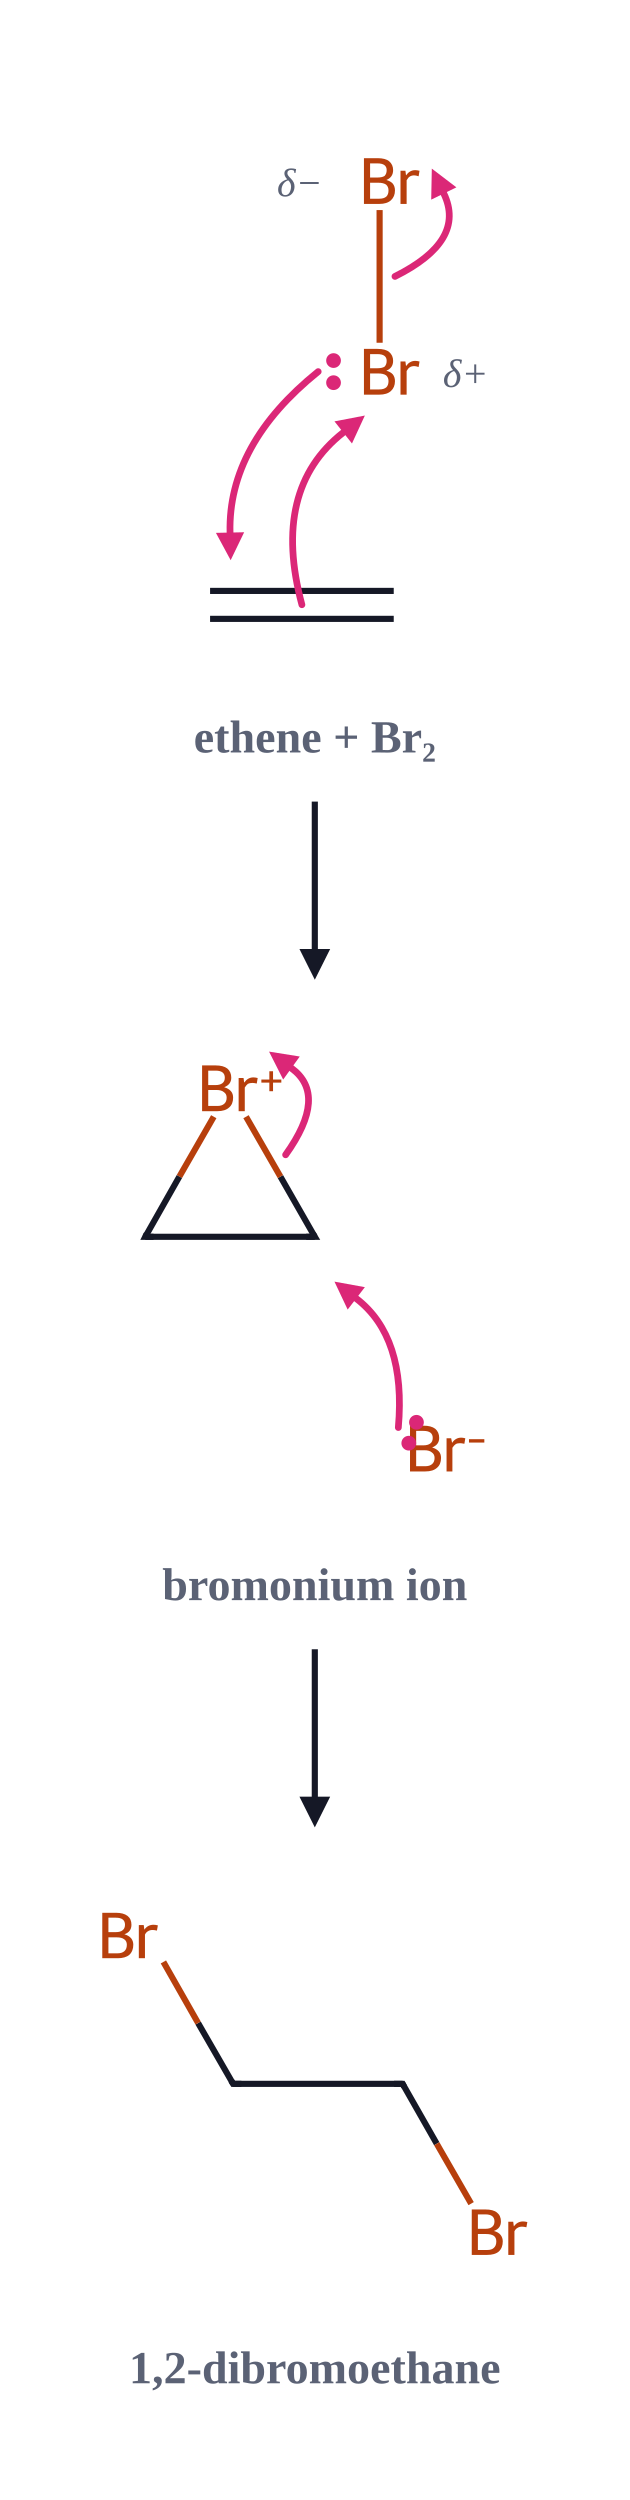
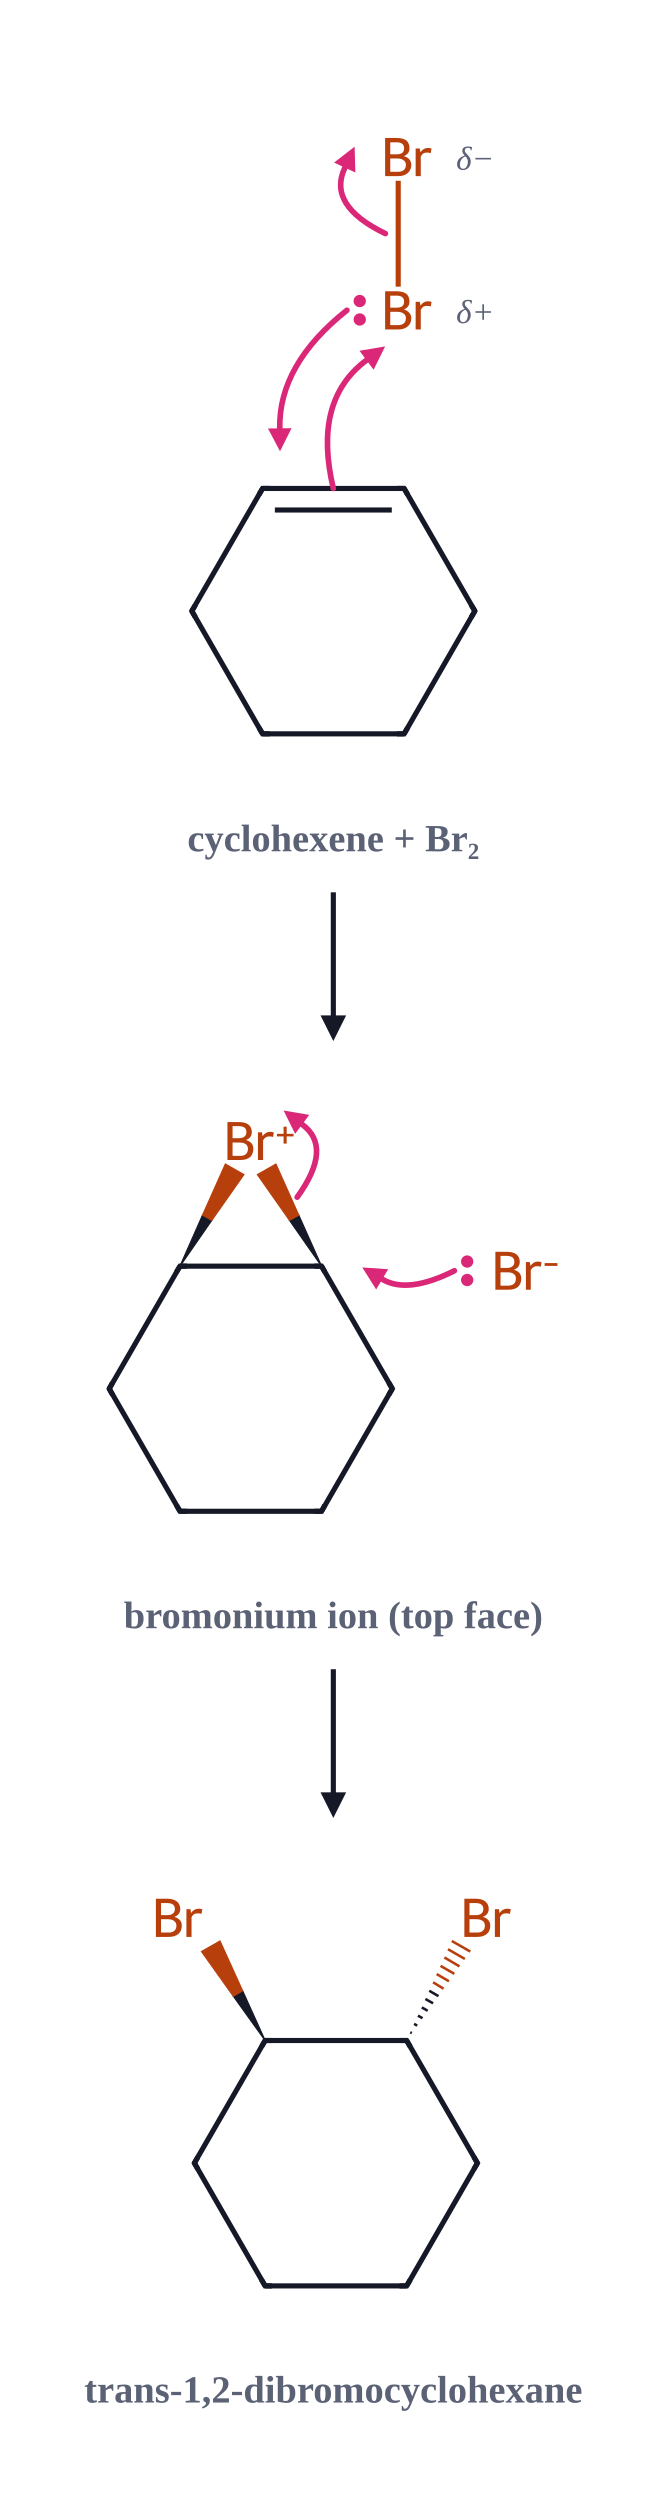
- <svg xmlns="http://www.w3.org/2000/svg" viewBox="0 0 205 814" width="205" height="814" role="img" aria-label="Mechanism of bromine adding to ethene through a cyclic bromonium ion, which bromide opens from the opposite face to give 1,2-dibromoethane." style="color:var(--vx-ink, #151826);font-family:inherit">
-   <g transform="translate(45.0 30.0)">
-     <path d="M 23.4,162.4 L 83.2,162.4" style="fill:none;fill-rule:evenodd;stroke:currentColor;stroke-width:2.0px;stroke-linecap:butt;stroke-linejoin:miter;stroke-opacity:1" />
-     <path d="M 23.4,171.5 L 83.2,171.5" style="fill:none;fill-rule:evenodd;stroke:currentColor;stroke-width:2.0px;stroke-linecap:butt;stroke-linejoin:miter;stroke-opacity:1" />
-     <path d="M 78.6,81.6 L 78.6,38.4" style="fill:none;fill-rule:evenodd;stroke:var(--vx-br, #B73F0C);stroke-width:2.0px;stroke-linecap:butt;stroke-linejoin:miter;stroke-opacity:1" />
-     <path d="M 80.8 90.7 Q 82.2 91.1, 82.9 91.9 Q 83.6 92.8, 83.6 94.1 Q 83.6 96.1, 82.3 97.3 Q 81.0 98.5, 78.5 98.5 L 73.5 98.5 L 73.5 83.6 L 77.9 83.6 Q 80.5 83.6, 81.7 84.6 Q 83.0 85.7, 83.0 87.5 Q 83.0 89.8, 80.8 90.7 M 75.5 85.3 L 75.5 89.9 L 77.9 89.9 Q 79.4 89.9, 80.2 89.4 Q 80.9 88.7, 80.9 87.5 Q 80.9 85.3, 77.9 85.3 L 75.5 85.3 M 78.5 96.8 Q 80.0 96.8, 80.8 96.1 Q 81.5 95.4, 81.5 94.1 Q 81.5 92.9, 80.7 92.2 Q 79.8 91.6, 78.2 91.6 L 75.5 91.6 L 75.5 96.8 L 78.5 96.8 " fill="var(--vx-br, #B73F0C)" />
-     <path d="M 87.0 87.7 L 87.2 89.2 Q 88.4 87.5, 90.2 87.5 Q 90.8 87.5, 91.6 87.7 L 91.3 89.5 Q 90.4 89.2, 89.9 89.2 Q 89.0 89.2, 88.4 89.6 Q 87.9 89.9, 87.4 90.8 L 87.4 98.5 L 85.4 98.5 L 85.4 87.7 L 87.0 87.7 " fill="var(--vx-br, #B73F0C)" />
-     <path d="M 80.8 28.6 Q 82.2 29.0, 82.9 29.8 Q 83.6 30.7, 83.6 32.0 Q 83.6 34.0, 82.3 35.2 Q 81.0 36.4, 78.5 36.4 L 73.5 36.4 L 73.5 21.5 L 77.9 21.5 Q 80.5 21.5, 81.7 22.5 Q 83.0 23.6, 83.0 25.4 Q 83.0 27.7, 80.8 28.6 M 75.5 23.2 L 75.5 27.8 L 77.9 27.8 Q 79.4 27.8, 80.2 27.3 Q 80.9 26.6, 80.9 25.4 Q 80.9 23.2, 77.9 23.2 L 75.5 23.2 M 78.5 34.7 Q 80.0 34.7, 80.8 34.0 Q 81.5 33.3, 81.5 32.0 Q 81.5 30.8, 80.7 30.1 Q 79.8 29.5, 78.2 29.5 L 75.5 29.5 L 75.5 34.7 L 78.5 34.7 " fill="var(--vx-br, #B73F0C)" />
-     <path d="M 87.0 25.6 L 87.2 27.1 Q 88.4 25.4, 90.2 25.4 Q 90.8 25.4, 91.6 25.6 L 91.3 27.4 Q 90.4 27.1, 89.9 27.1 Q 89.0 27.1, 88.4 27.5 Q 87.9 27.8, 87.4 28.7 L 87.4 36.4 L 85.4 36.4 L 85.4 25.6 L 87.0 25.6 " fill="var(--vx-br, #B73F0C)" />
+ <svg xmlns="http://www.w3.org/2000/svg" viewBox="0 0 260 975" width="260" height="975" role="img" aria-label="Mechanism of bromine adding to cyclohexene: a bromonium ion forms on the top face, bromide opens it from the bottom face, giving trans-1,2-dibromocyclohexane." style="color:var(--vx-ink, #151826);font-family:inherit">
+   <g transform="translate(47.5 30.0)">
+     <path d="M 54.9,160.5 L 110.1,160.5" style="fill:none;fill-rule:evenodd;stroke:currentColor;stroke-width:2.0px;stroke-linecap:butt;stroke-linejoin:miter;stroke-opacity:1" />
+     <path d="M 59.7,168.9 L 105.3,168.9" style="fill:none;fill-rule:evenodd;stroke:currentColor;stroke-width:2.0px;stroke-linecap:butt;stroke-linejoin:miter;stroke-opacity:1" />
+     <path d="M 110.1,160.5 L 137.7,208.3" style="fill:none;fill-rule:evenodd;stroke:currentColor;stroke-width:2.0px;stroke-linecap:butt;stroke-linejoin:miter;stroke-opacity:1" />
+     <path d="M 137.7,208.3 L 110.1,256.2" style="fill:none;fill-rule:evenodd;stroke:currentColor;stroke-width:2.0px;stroke-linecap:butt;stroke-linejoin:miter;stroke-opacity:1" />
+     <path d="M 110.1,256.2 L 54.9,256.2" style="fill:none;fill-rule:evenodd;stroke:currentColor;stroke-width:2.0px;stroke-linecap:butt;stroke-linejoin:miter;stroke-opacity:1" />
+     <path d="M 54.9,256.2 L 27.3,208.3" style="fill:none;fill-rule:evenodd;stroke:currentColor;stroke-width:2.0px;stroke-linecap:butt;stroke-linejoin:miter;stroke-opacity:1" />
+     <path d="M 107.8,81.8 L 107.8,40.5" style="fill:none;fill-rule:evenodd;stroke:var(--vx-br, #B73F0C);stroke-width:2.0px;stroke-linecap:butt;stroke-linejoin:miter;stroke-opacity:1" />
+     <path d="M 27.3,208.3 L 54.9,160.5" style="fill:none;fill-rule:evenodd;stroke:currentColor;stroke-width:2.0px;stroke-linecap:butt;stroke-linejoin:miter;stroke-opacity:1" />
+     <path d="M 57.7,160.5 L 54.9,160.5 L 53.5,162.9" style="fill:none;stroke:currentColor;stroke-width:2.0px;stroke-linecap:butt;stroke-linejoin:miter;stroke-miterlimit:10;stroke-opacity:1;" />
+     <path d="M 107.3,160.5 L 110.1,160.5 L 111.5,162.9" style="fill:none;stroke:currentColor;stroke-width:2.0px;stroke-linecap:butt;stroke-linejoin:miter;stroke-miterlimit:10;stroke-opacity:1;" />
+     <path d="M 136.3,206.0 L 137.7,208.3 L 136.3,210.7" style="fill:none;stroke:currentColor;stroke-width:2.0px;stroke-linecap:butt;stroke-linejoin:miter;stroke-miterlimit:10;stroke-opacity:1;" />
+     <path d="M 111.5,253.8 L 110.1,256.2 L 107.3,256.2" style="fill:none;stroke:currentColor;stroke-width:2.0px;stroke-linecap:butt;stroke-linejoin:miter;stroke-miterlimit:10;stroke-opacity:1;" />
+     <path d="M 57.7,256.2 L 54.9,256.2 L 53.5,253.8" style="fill:none;stroke:currentColor;stroke-width:2.0px;stroke-linecap:butt;stroke-linejoin:miter;stroke-miterlimit:10;stroke-opacity:1;" />
+     <path d="M 28.7,210.7 L 27.3,208.3 L 28.7,206.0" style="fill:none;stroke:currentColor;stroke-width:2.0px;stroke-linecap:butt;stroke-linejoin:miter;stroke-miterlimit:10;stroke-opacity:1;" />
+     <path d="M 110.0 90.7 Q 111.4 91.1, 112.1 92.0 Q 112.9 92.8, 112.9 94.1 Q 112.9 96.2, 111.5 97.3 Q 110.2 98.5, 107.7 98.5 L 102.7 98.5 L 102.7 83.6 L 107.1 83.6 Q 109.7 83.6, 111.0 84.6 Q 112.2 85.7, 112.2 87.6 Q 112.2 89.8, 110.0 90.7 M 104.7 85.3 L 104.7 90.0 L 107.1 90.0 Q 108.6 90.0, 109.4 89.4 Q 110.1 88.8, 110.1 87.6 Q 110.1 85.3, 107.1 85.3 L 104.7 85.3 M 107.7 96.8 Q 109.2 96.8, 110.0 96.1 Q 110.8 95.4, 110.8 94.1 Q 110.8 92.9, 109.9 92.3 Q 109.0 91.6, 107.4 91.6 L 104.7 91.6 L 104.7 96.8 L 107.7 96.8 " fill="var(--vx-br, #B73F0C)" />
+     <path d="M 116.2 87.7 L 116.5 89.2 Q 117.6 87.5, 119.4 87.5 Q 120.0 87.5, 120.8 87.7 L 120.5 89.5 Q 119.6 89.3, 119.1 89.3 Q 118.2 89.3, 117.6 89.6 Q 117.1 90.0, 116.6 90.8 L 116.6 98.5 L 114.6 98.5 L 114.6 87.7 L 116.2 87.7 " fill="var(--vx-br, #B73F0C)" />
+     <path d="M 110.0 30.9 Q 111.4 31.3, 112.1 32.1 Q 112.9 33.0, 112.9 34.3 Q 112.9 36.3, 111.5 37.5 Q 110.2 38.7, 107.7 38.7 L 102.7 38.7 L 102.7 23.8 L 107.1 23.8 Q 109.7 23.8, 111.0 24.8 Q 112.2 25.9, 112.2 27.8 Q 112.2 30.0, 110.0 30.9 M 104.7 25.5 L 104.7 30.2 L 107.1 30.2 Q 108.6 30.2, 109.4 29.6 Q 110.1 29.0, 110.1 27.8 Q 110.1 25.5, 107.1 25.5 L 104.7 25.5 M 107.7 37.0 Q 109.2 37.0, 110.0 36.3 Q 110.8 35.6, 110.8 34.3 Q 110.8 33.1, 109.9 32.5 Q 109.0 31.8, 107.4 31.8 L 104.7 31.8 L 104.7 37.0 L 107.7 37.0 " fill="var(--vx-br, #B73F0C)" />
+     <path d="M 116.2 27.9 L 116.5 29.4 Q 117.6 27.7, 119.4 27.7 Q 120.0 27.7, 120.8 27.9 L 120.5 29.7 Q 119.6 29.5, 119.1 29.5 Q 118.2 29.5, 117.6 29.8 Q 117.1 30.2, 116.6 31.0 L 116.6 38.7 L 114.6 38.7 L 114.6 27.9 L 116.2 27.9 " fill="var(--vx-br, #B73F0C)" />
  </g>
-   <path d="M98.3 196.9 Q88.2 159.3 111.8 140.8" fill="none" stroke="var(--vx-e, #db2777)" stroke-width="2.2" stroke-linecap="round" />
-   <path d="M118.8 135.3 L114.6 144.4 L108.9 137.2 Z" fill="var(--vx-e, #db2777)" />
-   <circle cx="108.6" cy="117.4" r="2.4" fill="var(--vx-e, #db2777)" />
-   <circle cx="108.6" cy="124.6" r="2.4" fill="var(--vx-e, #db2777)" />
-   <path d="M103.6 121.0 Q74.2 144.7 74.9 173.4" fill="none" stroke="var(--vx-e, #db2777)" stroke-width="2.2" stroke-linecap="round" />
-   <path d="M75.1 182.4 L70.3 173.5 L79.5 173.3 Z" fill="var(--vx-e, #db2777)" />
-   <path d="M128.6 90.0 Q151.9 78.4 144.5 63.0" fill="none" stroke="var(--vx-e, #db2777)" stroke-width="2.2" stroke-linecap="round" />
-   <path d="M140.6 54.9 L148.6 61.0 L140.4 65.0 Z" fill="var(--vx-e, #db2777)" />
-   <text x="151.6" y="126.0" font-size="13" font-style="italic" fill="var(--vx-soft, #5b6275)" text-anchor="middle">δ+</text>
-   <text x="97.6" y="63.9" font-size="13" font-style="italic" fill="var(--vx-soft, #5b6275)" text-anchor="middle">δ−</text>
-   <text x="102.5" y="245.0" font-size="15" font-weight="600" fill="var(--vx-soft, #5b6275)" text-anchor="middle">ethene + Br₂</text>
-   <path d="M102.5 261.0 L102.5 310.0" stroke="currentColor" stroke-width="2" />
-   <path d="M102.5 319.0 l-5 -10 l10 0 Z" fill="currentColor" />
-   <g transform="translate(24.5 327.0)">
-     <path d="M 22.8,75.7 L 78.0,75.7" style="fill:none;fill-rule:evenodd;stroke:currentColor;stroke-width:2.0px;stroke-linecap:butt;stroke-linejoin:miter;stroke-opacity:1" />
-     <path d="M 78.0,75.7 L 66.8,56.1" style="fill:none;fill-rule:evenodd;stroke:currentColor;stroke-width:2.0px;stroke-linecap:butt;stroke-linejoin:miter;stroke-opacity:1" />
-     <path d="M 66.8,56.1 L 55.6,36.6" style="fill:none;fill-rule:evenodd;stroke:var(--vx-br, #B73F0C);stroke-width:2.0px;stroke-linecap:butt;stroke-linejoin:miter;stroke-opacity:1" />
-     <path d="M 45.1,36.6 L 33.9,56.1" style="fill:none;fill-rule:evenodd;stroke:var(--vx-br, #B73F0C);stroke-width:2.0px;stroke-linecap:butt;stroke-linejoin:miter;stroke-opacity:1" />
-     <path d="M 33.9,56.1 L 22.8,75.7" style="fill:none;fill-rule:evenodd;stroke:currentColor;stroke-width:2.0px;stroke-linecap:butt;stroke-linejoin:miter;stroke-opacity:1" />
-     <path d="M 25.5,75.7 L 22.8,75.7 L 23.3,74.7" style="fill:none;stroke:currentColor;stroke-width:2.0px;stroke-linecap:butt;stroke-linejoin:miter;stroke-miterlimit:10;stroke-opacity:1;" />
-     <path d="M 75.2,75.7 L 78.0,75.7 L 77.4,74.7" style="fill:none;stroke:currentColor;stroke-width:2.0px;stroke-linecap:butt;stroke-linejoin:miter;stroke-miterlimit:10;stroke-opacity:1;" />
-     <path d="M 48.5 27.0 Q 49.9 27.4, 50.7 28.3 Q 51.4 29.1, 51.4 30.4 Q 51.4 32.5, 50.1 33.6 Q 48.8 34.8, 46.3 34.8 L 41.3 34.8 L 41.3 19.9 L 45.7 19.9 Q 48.2 19.9, 49.5 20.9 Q 50.8 22.0, 50.8 23.9 Q 50.8 26.1, 48.5 27.0 M 43.3 21.6 L 43.3 26.3 L 45.7 26.3 Q 47.1 26.3, 47.9 25.7 Q 48.7 25.1, 48.7 23.9 Q 48.7 21.6, 45.7 21.6 L 43.3 21.6 M 46.3 33.1 Q 47.7 33.1, 48.5 32.4 Q 49.3 31.7, 49.3 30.4 Q 49.3 29.2, 48.4 28.6 Q 47.6 27.9, 46.0 27.9 L 43.3 27.9 L 43.3 33.1 L 46.3 33.1 " fill="var(--vx-br, #B73F0C)" />
-     <path d="M 54.8 24.0 L 55.0 25.5 Q 56.2 23.8, 58.0 23.8 Q 58.6 23.8, 59.4 24.0 L 59.1 25.8 Q 58.2 25.6, 57.7 25.6 Q 56.8 25.6, 56.2 25.9 Q 55.7 26.3, 55.2 27.1 L 55.2 34.8 L 53.2 34.8 L 53.2 24.0 L 54.8 24.0 " fill="var(--vx-br, #B73F0C)" />
-     <path d="M 60.6 24.5 L 63.2 24.5 L 63.2 21.8 L 64.4 21.8 L 64.4 24.5 L 67.1 24.5 L 67.1 25.5 L 64.4 25.5 L 64.4 28.3 L 63.2 28.3 L 63.2 25.5 L 60.6 25.5 L 60.6 24.5 " fill="var(--vx-br, #B73F0C)" />
-     <path d="M 116.2 144.3 Q 117.6 144.7, 118.4 145.6 Q 119.1 146.4, 119.1 147.7 Q 119.1 149.8, 117.8 150.9 Q 116.5 152.1, 114.0 152.1 L 109.0 152.1 L 109.0 137.2 L 113.4 137.2 Q 115.9 137.2, 117.2 138.2 Q 118.5 139.3, 118.5 141.2 Q 118.5 143.4, 116.2 144.3 M 111.0 138.9 L 111.0 143.6 L 113.4 143.6 Q 114.8 143.6, 115.6 143.0 Q 116.4 142.4, 116.4 141.2 Q 116.4 138.9, 113.4 138.9 L 111.0 138.9 M 114.0 150.4 Q 115.4 150.4, 116.2 149.7 Q 117.0 149.0, 117.0 147.7 Q 117.0 146.5, 116.1 145.9 Q 115.3 145.2, 113.7 145.2 L 111.0 145.2 L 111.0 150.4 L 114.0 150.4 " fill="var(--vx-br, #B73F0C)" />
-     <path d="M 122.4 141.3 L 122.7 142.8 Q 123.8 141.1, 125.7 141.1 Q 126.2 141.1, 127.0 141.3 L 126.7 143.1 Q 125.8 142.9, 125.3 142.9 Q 124.4 142.9, 123.9 143.2 Q 123.3 143.6, 122.8 144.4 L 122.8 152.1 L 120.9 152.1 L 120.9 141.3 L 122.4 141.3 " fill="var(--vx-br, #B73F0C)" />
-     <path d="M 128.2 141.6 L 133.2 141.6 L 133.2 142.7 L 128.2 142.7 L 128.2 141.6 " fill="var(--vx-br, #B73F0C)" />
+   <path d="M130.0 190.5 Q121.8 156.2 142.9 140.5" fill="none" stroke="var(--vx-e, #db2777)" stroke-width="2.2" stroke-linecap="round" />
+   <path d="M150.2 135.1 L145.7 144.2 L140.2 136.8 Z" fill="var(--vx-e, #db2777)" />
+   <circle cx="140.3" cy="117.4" r="2.4" fill="var(--vx-e, #db2777)" />
+   <circle cx="140.3" cy="124.6" r="2.4" fill="var(--vx-e, #db2777)" />
+   <path d="M135.3 121.0 Q108.7 142.1 109.1 167.0" fill="none" stroke="var(--vx-e, #db2777)" stroke-width="2.2" stroke-linecap="round" />
+   <path d="M109.2 176.0 L104.5 167.1 L113.7 167.0 Z" fill="var(--vx-e, #db2777)" />
+   <path d="M150.3 91.1 Q127.5 80.1 134.5 65.4" fill="none" stroke="var(--vx-e, #db2777)" stroke-width="2.2" stroke-linecap="round" />
+   <path d="M138.3 57.2 L138.6 67.3 L130.3 63.4 Z" fill="var(--vx-e, #db2777)" />
+   <text x="185.3" y="126.0" font-size="13" font-style="italic" fill="var(--vx-soft, #5b6275)" text-anchor="middle">δ+</text>
+   <text x="185.3" y="66.2" font-size="13" font-style="italic" fill="var(--vx-soft, #5b6275)" text-anchor="middle">δ−</text>
+   <text x="130.0" y="332.0" font-size="15" font-weight="600" fill="var(--vx-soft, #5b6275)" text-anchor="middle">cyclohexene + Br₂</text>
+   <path d="M130.0 348.0 L130.0 397.0" stroke="currentColor" stroke-width="2" />
+   <path d="M130.0 406.0 l-5 -10 l10 0 Z" fill="currentColor" />
+   <g transform="translate(20.0 414.0)">
+     <path d="M 50.2,79.8 L 105.4,79.8" style="fill:none;fill-rule:evenodd;stroke:currentColor;stroke-width:2.0px;stroke-linecap:butt;stroke-linejoin:miter;stroke-opacity:1" />
+     <path d="M 105.4,79.8 L 133.0,127.6" style="fill:none;fill-rule:evenodd;stroke:currentColor;stroke-width:2.0px;stroke-linecap:butt;stroke-linejoin:miter;stroke-opacity:1" />
+     <path d="M 133.0,127.6 L 105.4,175.4" style="fill:none;fill-rule:evenodd;stroke:currentColor;stroke-width:2.0px;stroke-linecap:butt;stroke-linejoin:miter;stroke-opacity:1" />
+     <path d="M 105.4,175.4 L 50.2,175.4" style="fill:none;fill-rule:evenodd;stroke:currentColor;stroke-width:2.0px;stroke-linecap:butt;stroke-linejoin:miter;stroke-opacity:1" />
+     <path d="M 50.2,175.4 L 22.6,127.6" style="fill:none;fill-rule:evenodd;stroke:currentColor;stroke-width:2.0px;stroke-linecap:butt;stroke-linejoin:miter;stroke-opacity:1" />
+     <path d="M 22.6,127.6 L 50.2,79.8" style="fill:none;fill-rule:evenodd;stroke:currentColor;stroke-width:2.0px;stroke-linecap:butt;stroke-linejoin:miter;stroke-opacity:1" />
+     <path d="M 50.2,79.8 L 59.0,59.9 L 62.6,61.9 Z" style="fill:currentColor;fill-rule:evenodd;fill-opacity:1;stroke:currentColor;stroke-width:0.5px;stroke-linecap:butt;stroke-linejoin:miter;stroke-miterlimit:10;stroke-opacity:1;" />
+     <path d="M 75.1,44.1 L 67.9,40.0 L 59.0,59.9 L 62.6,61.9 Z" style="fill:var(--vx-br, #B73F0C);fill-rule:evenodd;fill-opacity:1;stroke:var(--vx-br, #B73F0C);stroke-width:0.5px;stroke-linecap:butt;stroke-linejoin:miter;stroke-miterlimit:10;stroke-opacity:1;" />
+     <path d="M 105.4,79.8 L 92.9,61.9 L 96.5,59.9 Z" style="fill:currentColor;fill-rule:evenodd;fill-opacity:1;stroke:currentColor;stroke-width:0.5px;stroke-linecap:butt;stroke-linejoin:miter;stroke-miterlimit:10;stroke-opacity:1;" />
+     <path d="M 87.6,40.0 L 80.4,44.1 L 92.9,61.9 L 96.5,59.9 Z" style="fill:var(--vx-br, #B73F0C);fill-rule:evenodd;fill-opacity:1;stroke:var(--vx-br, #B73F0C);stroke-width:0.5px;stroke-linecap:butt;stroke-linejoin:miter;stroke-miterlimit:10;stroke-opacity:1;" />
+     <path d="M 52.9,79.8 L 50.2,79.8 L 48.8,82.1" style="fill:none;stroke:currentColor;stroke-width:2.0px;stroke-linecap:butt;stroke-linejoin:miter;stroke-miterlimit:10;stroke-opacity:1;" />
+     <path d="M 102.6,79.8 L 105.4,79.8 L 106.7,82.1" style="fill:none;stroke:currentColor;stroke-width:2.0px;stroke-linecap:butt;stroke-linejoin:miter;stroke-miterlimit:10;stroke-opacity:1;" />
+     <path d="M 131.6,125.2 L 133.0,127.6 L 131.6,130.0" style="fill:none;stroke:currentColor;stroke-width:2.0px;stroke-linecap:butt;stroke-linejoin:miter;stroke-miterlimit:10;stroke-opacity:1;" />
+     <path d="M 106.7,173.0 L 105.4,175.4 L 102.6,175.4" style="fill:none;stroke:currentColor;stroke-width:2.0px;stroke-linecap:butt;stroke-linejoin:miter;stroke-miterlimit:10;stroke-opacity:1;" />
+     <path d="M 52.9,175.4 L 50.2,175.4 L 48.8,173.0" style="fill:none;stroke:currentColor;stroke-width:2.0px;stroke-linecap:butt;stroke-linejoin:miter;stroke-miterlimit:10;stroke-opacity:1;" />
+     <path d="M 23.9,130.0 L 22.6,127.6 L 23.9,125.2" style="fill:none;stroke:currentColor;stroke-width:2.0px;stroke-linecap:butt;stroke-linejoin:miter;stroke-miterlimit:10;stroke-opacity:1;" />
+     <path d="M 75.9 30.6 Q 77.3 31.0, 78.1 31.9 Q 78.8 32.8, 78.8 34.0 Q 78.8 36.1, 77.5 37.3 Q 76.2 38.4, 73.7 38.4 L 68.7 38.4 L 68.7 23.6 L 73.1 23.6 Q 75.6 23.6, 76.9 24.6 Q 78.2 25.6, 78.2 27.5 Q 78.2 29.8, 75.9 30.6 M 70.7 25.2 L 70.7 29.9 L 73.1 29.9 Q 74.5 29.9, 75.3 29.3 Q 76.1 28.7, 76.1 27.5 Q 76.1 25.2, 73.1 25.2 L 70.7 25.2 M 73.7 36.8 Q 75.1 36.8, 75.9 36.1 Q 76.7 35.4, 76.7 34.0 Q 76.7 32.8, 75.8 32.2 Q 75.0 31.6, 73.4 31.6 L 70.7 31.6 L 70.7 36.8 L 73.7 36.8 " fill="var(--vx-br, #B73F0C)" />
+     <path d="M 82.2 27.6 L 82.4 29.1 Q 83.6 27.4, 85.4 27.4 Q 86.0 27.4, 86.8 27.7 L 86.5 29.4 Q 85.6 29.2, 85.1 29.2 Q 84.2 29.2, 83.6 29.6 Q 83.1 29.9, 82.6 30.7 L 82.6 38.4 L 80.6 38.4 L 80.6 27.6 L 82.2 27.6 " fill="var(--vx-br, #B73F0C)" />
+     <path d="M 88.0 28.2 L 90.6 28.2 L 90.6 25.4 L 91.8 25.4 L 91.8 28.2 L 94.5 28.2 L 94.5 29.2 L 91.8 29.2 L 91.8 32.0 L 90.6 32.0 L 90.6 29.2 L 88.0 29.2 L 88.0 28.2 " fill="var(--vx-br, #B73F0C)" />
+     <path d="M 180.4 81.2 Q 181.8 81.6, 182.6 82.5 Q 183.3 83.4, 183.3 84.6 Q 183.3 86.7, 182.0 87.9 Q 180.7 89.0, 178.2 89.0 L 173.2 89.0 L 173.2 74.2 L 177.6 74.2 Q 180.1 74.2, 181.4 75.2 Q 182.7 76.2, 182.7 78.1 Q 182.7 80.4, 180.4 81.2 M 175.2 75.8 L 175.2 80.5 L 177.6 80.5 Q 179.0 80.5, 179.8 79.9 Q 180.6 79.3, 180.6 78.1 Q 180.6 75.8, 177.6 75.8 L 175.2 75.8 M 178.2 87.4 Q 179.6 87.4, 180.4 86.7 Q 181.2 86.0, 181.2 84.6 Q 181.2 83.4, 180.3 82.8 Q 179.5 82.2, 177.9 82.2 L 175.2 82.2 L 175.2 87.4 L 178.2 87.4 " fill="var(--vx-br, #B73F0C)" />
+     <path d="M 186.6 78.2 L 186.9 79.7 Q 188.0 78.0, 189.9 78.0 Q 190.4 78.0, 191.2 78.3 L 190.9 80.0 Q 190.0 79.8, 189.5 79.8 Q 188.6 79.8, 188.1 80.2 Q 187.5 80.5, 187.0 81.3 L 187.0 89.0 L 185.1 89.0 L 185.1 78.2 L 186.6 78.2 " fill="var(--vx-br, #B73F0C)" />
+     <path d="M 192.4 78.6 L 197.4 78.6 L 197.4 79.7 L 192.4 79.7 L 192.4 78.6 " fill="var(--vx-br, #B73F0C)" />
  </g>
-   <circle cx="135.6" cy="463.1" r="2.4" fill="var(--vx-e, #db2777)" />
-   <circle cx="133.1" cy="469.9" r="2.4" fill="var(--vx-e, #db2777)" />
-   <path d="M129.7 464.8 Q132.3 435.3 116.0 422.8" fill="none" stroke="var(--vx-e, #db2777)" stroke-width="2.2" stroke-linecap="round" />
-   <path d="M108.9 417.3 L118.8 419.1 L113.2 426.4 Z" fill="var(--vx-e, #db2777)" />
-   <path d="M93.0 376.0 Q106.9 356.6 94.9 347.8" fill="none" stroke="var(--vx-e, #db2777)" stroke-width="2.2" stroke-linecap="round" />
-   <path d="M87.6 342.4 L97.6 344.0 L92.2 351.5 Z" fill="var(--vx-e, #db2777)" />
-   <text x="102.5" y="521.0" font-size="15" font-weight="600" fill="var(--vx-soft, #5b6275)" text-anchor="middle">bromonium ion</text>
-   <path d="M102.5 537.0 L102.5 586.0" stroke="currentColor" stroke-width="2" />
-   <path d="M102.5 595.0 l-5 -10 l10 0 Z" fill="currentColor" />
-   <g transform="translate(20.0 603.0)">
-     <path d="M 55.9,75.5 L 44.5,55.7" style="fill:none;fill-rule:evenodd;stroke:currentColor;stroke-width:2.0px;stroke-linecap:butt;stroke-linejoin:miter;stroke-opacity:1" />
-     <path d="M 44.5,55.7 L 33.2,35.8" style="fill:none;fill-rule:evenodd;stroke:var(--vx-br, #B73F0C);stroke-width:2.0px;stroke-linecap:butt;stroke-linejoin:miter;stroke-opacity:1" />
-     <path d="M 55.9,75.5 L 111.1,75.5" style="fill:none;fill-rule:evenodd;stroke:currentColor;stroke-width:2.0px;stroke-linecap:butt;stroke-linejoin:miter;stroke-opacity:1" />
-     <path d="M 111.1,75.5 L 122.2,95.0" style="fill:none;fill-rule:evenodd;stroke:currentColor;stroke-width:2.0px;stroke-linecap:butt;stroke-linejoin:miter;stroke-opacity:1" />
-     <path d="M 122.2,95.0 L 133.4,114.5" style="fill:none;fill-rule:evenodd;stroke:var(--vx-br, #B73F0C);stroke-width:2.0px;stroke-linecap:butt;stroke-linejoin:miter;stroke-opacity:1" />
-     <path d="M 55.3,74.5 L 55.9,75.5 L 58.6,75.5" style="fill:none;stroke:currentColor;stroke-width:2.0px;stroke-linecap:butt;stroke-linejoin:miter;stroke-miterlimit:10;stroke-opacity:1;" />
-     <path d="M 108.3,75.5 L 111.1,75.5 L 111.6,76.5" style="fill:none;stroke:currentColor;stroke-width:2.0px;stroke-linecap:butt;stroke-linejoin:miter;stroke-miterlimit:10;stroke-opacity:1;" />
-     <path d="M 20.5 26.8 Q 21.9 27.2, 22.7 28.1 Q 23.4 29.0, 23.4 30.2 Q 23.4 32.3, 22.1 33.5 Q 20.8 34.6, 18.3 34.6 L 13.3 34.6 L 13.3 19.8 L 17.7 19.8 Q 20.2 19.8, 21.5 20.8 Q 22.8 21.8, 22.8 23.7 Q 22.8 26.0, 20.5 26.8 M 15.3 21.4 L 15.3 26.1 L 17.7 26.1 Q 19.2 26.1, 19.9 25.5 Q 20.7 24.9, 20.7 23.7 Q 20.7 21.4, 17.7 21.4 L 15.3 21.4 M 18.3 33.0 Q 19.7 33.0, 20.5 32.3 Q 21.3 31.6, 21.3 30.2 Q 21.3 29.0, 20.4 28.4 Q 19.6 27.8, 18.0 27.8 L 15.3 27.8 L 15.3 33.0 L 18.3 33.0 " fill="var(--vx-br, #B73F0C)" />
-     <path d="M 26.8 23.8 L 27.0 25.3 Q 28.1 23.7, 30.0 23.7 Q 30.6 23.7, 31.4 23.9 L 31.1 25.6 Q 30.2 25.4, 29.7 25.4 Q 28.8 25.4, 28.2 25.8 Q 27.6 26.1, 27.2 26.9 L 27.2 34.6 L 25.2 34.6 L 25.2 23.8 L 26.8 23.8 " fill="var(--vx-br, #B73F0C)" />
-     <path d="M 140.8 123.4 Q 142.3 123.8, 143.0 124.7 Q 143.7 125.6, 143.7 126.8 Q 143.7 128.9, 142.4 130.1 Q 141.1 131.2, 138.6 131.2 L 133.6 131.2 L 133.6 116.4 L 138.0 116.4 Q 140.6 116.4, 141.8 117.4 Q 143.1 118.4, 143.1 120.3 Q 143.1 122.6, 140.8 123.4 M 135.6 118.0 L 135.6 122.7 L 138.0 122.7 Q 139.5 122.7, 140.2 122.1 Q 141.0 121.5, 141.0 120.3 Q 141.0 118.0, 138.0 118.0 L 135.6 118.0 M 138.6 129.6 Q 140.1 129.6, 140.8 128.9 Q 141.6 128.2, 141.6 126.8 Q 141.6 125.6, 140.8 125.0 Q 139.9 124.4, 138.3 124.4 L 135.6 124.4 L 135.6 129.6 L 138.6 129.6 " fill="var(--vx-br, #B73F0C)" />
-     <path d="M 147.1 120.4 L 147.3 121.9 Q 148.5 120.3, 150.3 120.3 Q 150.9 120.3, 151.7 120.5 L 151.4 122.2 Q 150.5 122.0, 150.0 122.0 Q 149.1 122.0, 148.5 122.4 Q 147.9 122.7, 147.5 123.5 L 147.5 131.2 L 145.5 131.2 L 145.5 120.4 L 147.1 120.4 " fill="var(--vx-br, #B73F0C)" />
+   <circle cx="182.2" cy="492.0" r="2.4" fill="var(--vx-e, #db2777)" />
+   <circle cx="182.2" cy="499.2" r="2.4" fill="var(--vx-e, #db2777)" />
+   <path d="M177.2 495.6 Q158.9 504.8 149.1 498.9" fill="none" stroke="var(--vx-e, #db2777)" stroke-width="2.2" stroke-linecap="round" />
+   <path d="M141.3 494.3 L151.4 495.0 L146.7 502.9 Z" fill="var(--vx-e, #db2777)" />
+   <path d="M115.9 466.9 Q130.0 447.4 117.8 438.5" fill="none" stroke="var(--vx-e, #db2777)" stroke-width="2.2" stroke-linecap="round" />
+   <path d="M110.6 433.1 L120.6 434.8 L115.1 442.2 Z" fill="var(--vx-e, #db2777)" />
+   <text x="130.0" y="635.0" font-size="15" font-weight="600" fill="var(--vx-soft, #5b6275)" text-anchor="middle">bromonium ion (top face)</text>
+   <path d="M130.0 651.0 L130.0 700.0" stroke="currentColor" stroke-width="2" />
+   <path d="M130.0 709.0 l-5 -10 l10 0 Z" fill="currentColor" />
+   <g transform="translate(47.5 717.0)">
+     <path d="M 55.9,78.8 L 111.1,78.8" style="fill:none;fill-rule:evenodd;stroke:currentColor;stroke-width:2.0px;stroke-linecap:butt;stroke-linejoin:miter;stroke-opacity:1" />
+     <path d="M 111.1,78.8 L 138.7,126.6" style="fill:none;fill-rule:evenodd;stroke:currentColor;stroke-width:2.0px;stroke-linecap:butt;stroke-linejoin:miter;stroke-opacity:1" />
+     <path d="M 138.7,126.6 L 111.1,174.5" style="fill:none;fill-rule:evenodd;stroke:currentColor;stroke-width:2.0px;stroke-linecap:butt;stroke-linejoin:miter;stroke-opacity:1" />
+     <path d="M 111.1,174.5 L 55.9,174.5" style="fill:none;fill-rule:evenodd;stroke:currentColor;stroke-width:2.0px;stroke-linecap:butt;stroke-linejoin:miter;stroke-opacity:1" />
+     <path d="M 55.9,174.5 L 28.3,126.6" style="fill:none;fill-rule:evenodd;stroke:currentColor;stroke-width:2.0px;stroke-linecap:butt;stroke-linejoin:miter;stroke-opacity:1" />
+     <path d="M 28.3,126.6 L 55.9,78.8" style="fill:none;fill-rule:evenodd;stroke:currentColor;stroke-width:2.0px;stroke-linecap:butt;stroke-linejoin:miter;stroke-opacity:1" />
+     <path d="M 55.9,78.8 L 43.5,61.5 L 47.1,59.4 Z" style="fill:currentColor;fill-rule:evenodd;fill-opacity:1;stroke:currentColor;stroke-width:0.5px;stroke-linecap:butt;stroke-linejoin:miter;stroke-miterlimit:10;stroke-opacity:1;" />
+     <path d="M 38.3,40.0 L 31.1,44.1 L 43.5,61.5 L 47.1,59.4 Z" style="fill:var(--vx-br, #B73F0C);fill-rule:evenodd;fill-opacity:1;stroke:var(--vx-br, #B73F0C);stroke-width:0.5px;stroke-linecap:butt;stroke-linejoin:miter;stroke-miterlimit:10;stroke-opacity:1;" />
+     <path d="M 112.5,75.6 L 113.1,75.9" style="fill:none;fill-rule:evenodd;stroke:currentColor;stroke-width:1.0px;stroke-linecap:butt;stroke-linejoin:miter;stroke-opacity:1" />
+     <path d="M 114.0,72.3 L 115.2,73.0" style="fill:none;fill-rule:evenodd;stroke:currentColor;stroke-width:1.0px;stroke-linecap:butt;stroke-linejoin:miter;stroke-opacity:1" />
+     <path d="M 115.5,69.1 L 117.3,70.1" style="fill:none;fill-rule:evenodd;stroke:currentColor;stroke-width:1.0px;stroke-linecap:butt;stroke-linejoin:miter;stroke-opacity:1" />
+     <path d="M 117.0,65.9 L 119.3,67.2" style="fill:none;fill-rule:evenodd;stroke:currentColor;stroke-width:1.0px;stroke-linecap:butt;stroke-linejoin:miter;stroke-opacity:1" />
+     <path d="M 118.4,62.6 L 121.4,64.3" style="fill:none;fill-rule:evenodd;stroke:currentColor;stroke-width:1.0px;stroke-linecap:butt;stroke-linejoin:miter;stroke-opacity:1" />
+     <path d="M 119.9,59.4 L 123.5,61.5" style="fill:none;fill-rule:evenodd;stroke:currentColor;stroke-width:1.0px;stroke-linecap:butt;stroke-linejoin:miter;stroke-opacity:1" />
+     <path d="M 121.4,56.1 L 125.5,58.6" style="fill:none;fill-rule:evenodd;stroke:var(--vx-br, #B73F0C);stroke-width:1.0px;stroke-linecap:butt;stroke-linejoin:miter;stroke-opacity:1" />
+     <path d="M 122.8,52.9 L 127.6,55.7" style="fill:none;fill-rule:evenodd;stroke:var(--vx-br, #B73F0C);stroke-width:1.0px;stroke-linecap:butt;stroke-linejoin:miter;stroke-opacity:1" />
+     <path d="M 124.3,49.7 L 129.7,52.8" style="fill:none;fill-rule:evenodd;stroke:var(--vx-br, #B73F0C);stroke-width:1.0px;stroke-linecap:butt;stroke-linejoin:miter;stroke-opacity:1" />
+     <path d="M 125.8,46.4 L 131.7,49.9" style="fill:none;fill-rule:evenodd;stroke:var(--vx-br, #B73F0C);stroke-width:1.0px;stroke-linecap:butt;stroke-linejoin:miter;stroke-opacity:1" />
+     <path d="M 127.2,43.2 L 133.8,47.0" style="fill:none;fill-rule:evenodd;stroke:var(--vx-br, #B73F0C);stroke-width:1.0px;stroke-linecap:butt;stroke-linejoin:miter;stroke-opacity:1" />
+     <path d="M 128.7,40.0 L 135.9,44.1" style="fill:none;fill-rule:evenodd;stroke:var(--vx-br, #B73F0C);stroke-width:1.0px;stroke-linecap:butt;stroke-linejoin:miter;stroke-opacity:1" />
+     <path d="M 58.6,78.8 L 55.9,78.8 L 54.5,81.2" style="fill:none;stroke:currentColor;stroke-width:2.0px;stroke-linecap:butt;stroke-linejoin:miter;stroke-miterlimit:10;stroke-opacity:1;" />
+     <path d="M 108.3,78.8 L 111.1,78.8 L 112.5,81.2" style="fill:none;stroke:currentColor;stroke-width:2.0px;stroke-linecap:butt;stroke-linejoin:miter;stroke-miterlimit:10;stroke-opacity:1;" />
+     <path d="M 137.3,124.2 L 138.7,126.6 L 137.3,129.0" style="fill:none;stroke:currentColor;stroke-width:2.0px;stroke-linecap:butt;stroke-linejoin:miter;stroke-miterlimit:10;stroke-opacity:1;" />
+     <path d="M 112.5,172.1 L 111.1,174.5 L 108.3,174.5" style="fill:none;stroke:currentColor;stroke-width:2.0px;stroke-linecap:butt;stroke-linejoin:miter;stroke-miterlimit:10;stroke-opacity:1;" />
+     <path d="M 58.6,174.5 L 55.9,174.5 L 54.5,172.1" style="fill:none;stroke:currentColor;stroke-width:2.0px;stroke-linecap:butt;stroke-linejoin:miter;stroke-miterlimit:10;stroke-opacity:1;" />
+     <path d="M 29.7,129.0 L 28.3,126.6 L 29.7,124.2" style="fill:none;stroke:currentColor;stroke-width:2.0px;stroke-linecap:butt;stroke-linejoin:miter;stroke-miterlimit:10;stroke-opacity:1;" />
+     <path d="M 20.5 30.6 Q 21.9 31.0, 22.7 31.9 Q 23.4 32.7, 23.4 34.0 Q 23.4 36.1, 22.1 37.2 Q 20.8 38.4, 18.3 38.4 L 13.3 38.4 L 13.3 23.5 L 17.7 23.5 Q 20.2 23.5, 21.5 24.6 Q 22.8 25.6, 22.8 27.5 Q 22.8 29.7, 20.5 30.6 M 15.3 25.2 L 15.3 29.9 L 17.7 29.9 Q 19.2 29.9, 19.9 29.3 Q 20.7 28.7, 20.7 27.5 Q 20.7 25.2, 17.7 25.2 L 15.3 25.2 M 18.3 36.7 Q 19.7 36.7, 20.5 36.0 Q 21.3 35.3, 21.3 34.0 Q 21.3 32.8, 20.4 32.2 Q 19.6 31.5, 18.0 31.5 L 15.3 31.5 L 15.3 36.7 L 18.3 36.7 " fill="var(--vx-br, #B73F0C)" />
+     <path d="M 26.8 27.6 L 27.0 29.1 Q 28.1 27.4, 30.0 27.4 Q 30.6 27.4, 31.4 27.6 L 31.1 29.4 Q 30.2 29.2, 29.7 29.2 Q 28.8 29.2, 28.2 29.5 Q 27.6 29.9, 27.2 30.7 L 27.2 38.4 L 25.2 38.4 L 25.2 27.6 L 26.8 27.6 " fill="var(--vx-br, #B73F0C)" />
+     <path d="M 140.8 30.6 Q 142.3 31.0, 143.0 31.9 Q 143.7 32.7, 143.7 34.0 Q 143.7 36.1, 142.4 37.2 Q 141.1 38.4, 138.6 38.4 L 133.6 38.4 L 133.6 23.5 L 138.0 23.5 Q 140.6 23.5, 141.8 24.6 Q 143.1 25.6, 143.1 27.5 Q 143.1 29.7, 140.8 30.6 M 135.6 25.2 L 135.6 29.9 L 138.0 29.9 Q 139.5 29.9, 140.2 29.3 Q 141.0 28.7, 141.0 27.5 Q 141.0 25.2, 138.0 25.2 L 135.6 25.2 M 138.6 36.7 Q 140.1 36.7, 140.8 36.0 Q 141.6 35.3, 141.6 34.0 Q 141.6 32.8, 140.8 32.2 Q 139.9 31.5, 138.3 31.5 L 135.6 31.5 L 135.6 36.7 L 138.6 36.7 " fill="var(--vx-br, #B73F0C)" />
+     <path d="M 147.1 27.6 L 147.3 29.1 Q 148.5 27.4, 150.3 27.4 Q 150.9 27.4, 151.7 27.6 L 151.4 29.4 Q 150.5 29.2, 150.0 29.2 Q 149.1 29.2, 148.5 29.5 Q 147.9 29.9, 147.5 30.7 L 147.5 38.4 L 145.5 38.4 L 145.5 27.6 L 147.1 27.6 " fill="var(--vx-br, #B73F0C)" />
  </g>
-   <text x="102.5" y="776.0" font-size="15" font-weight="600" fill="var(--vx-soft, #5b6275)" text-anchor="middle">1,2-dibromoethane</text>
+   <text x="130.0" y="937.0" font-size="15" font-weight="600" fill="var(--vx-soft, #5b6275)" text-anchor="middle">trans-1,2-dibromocyclohexane</text>
</svg>
